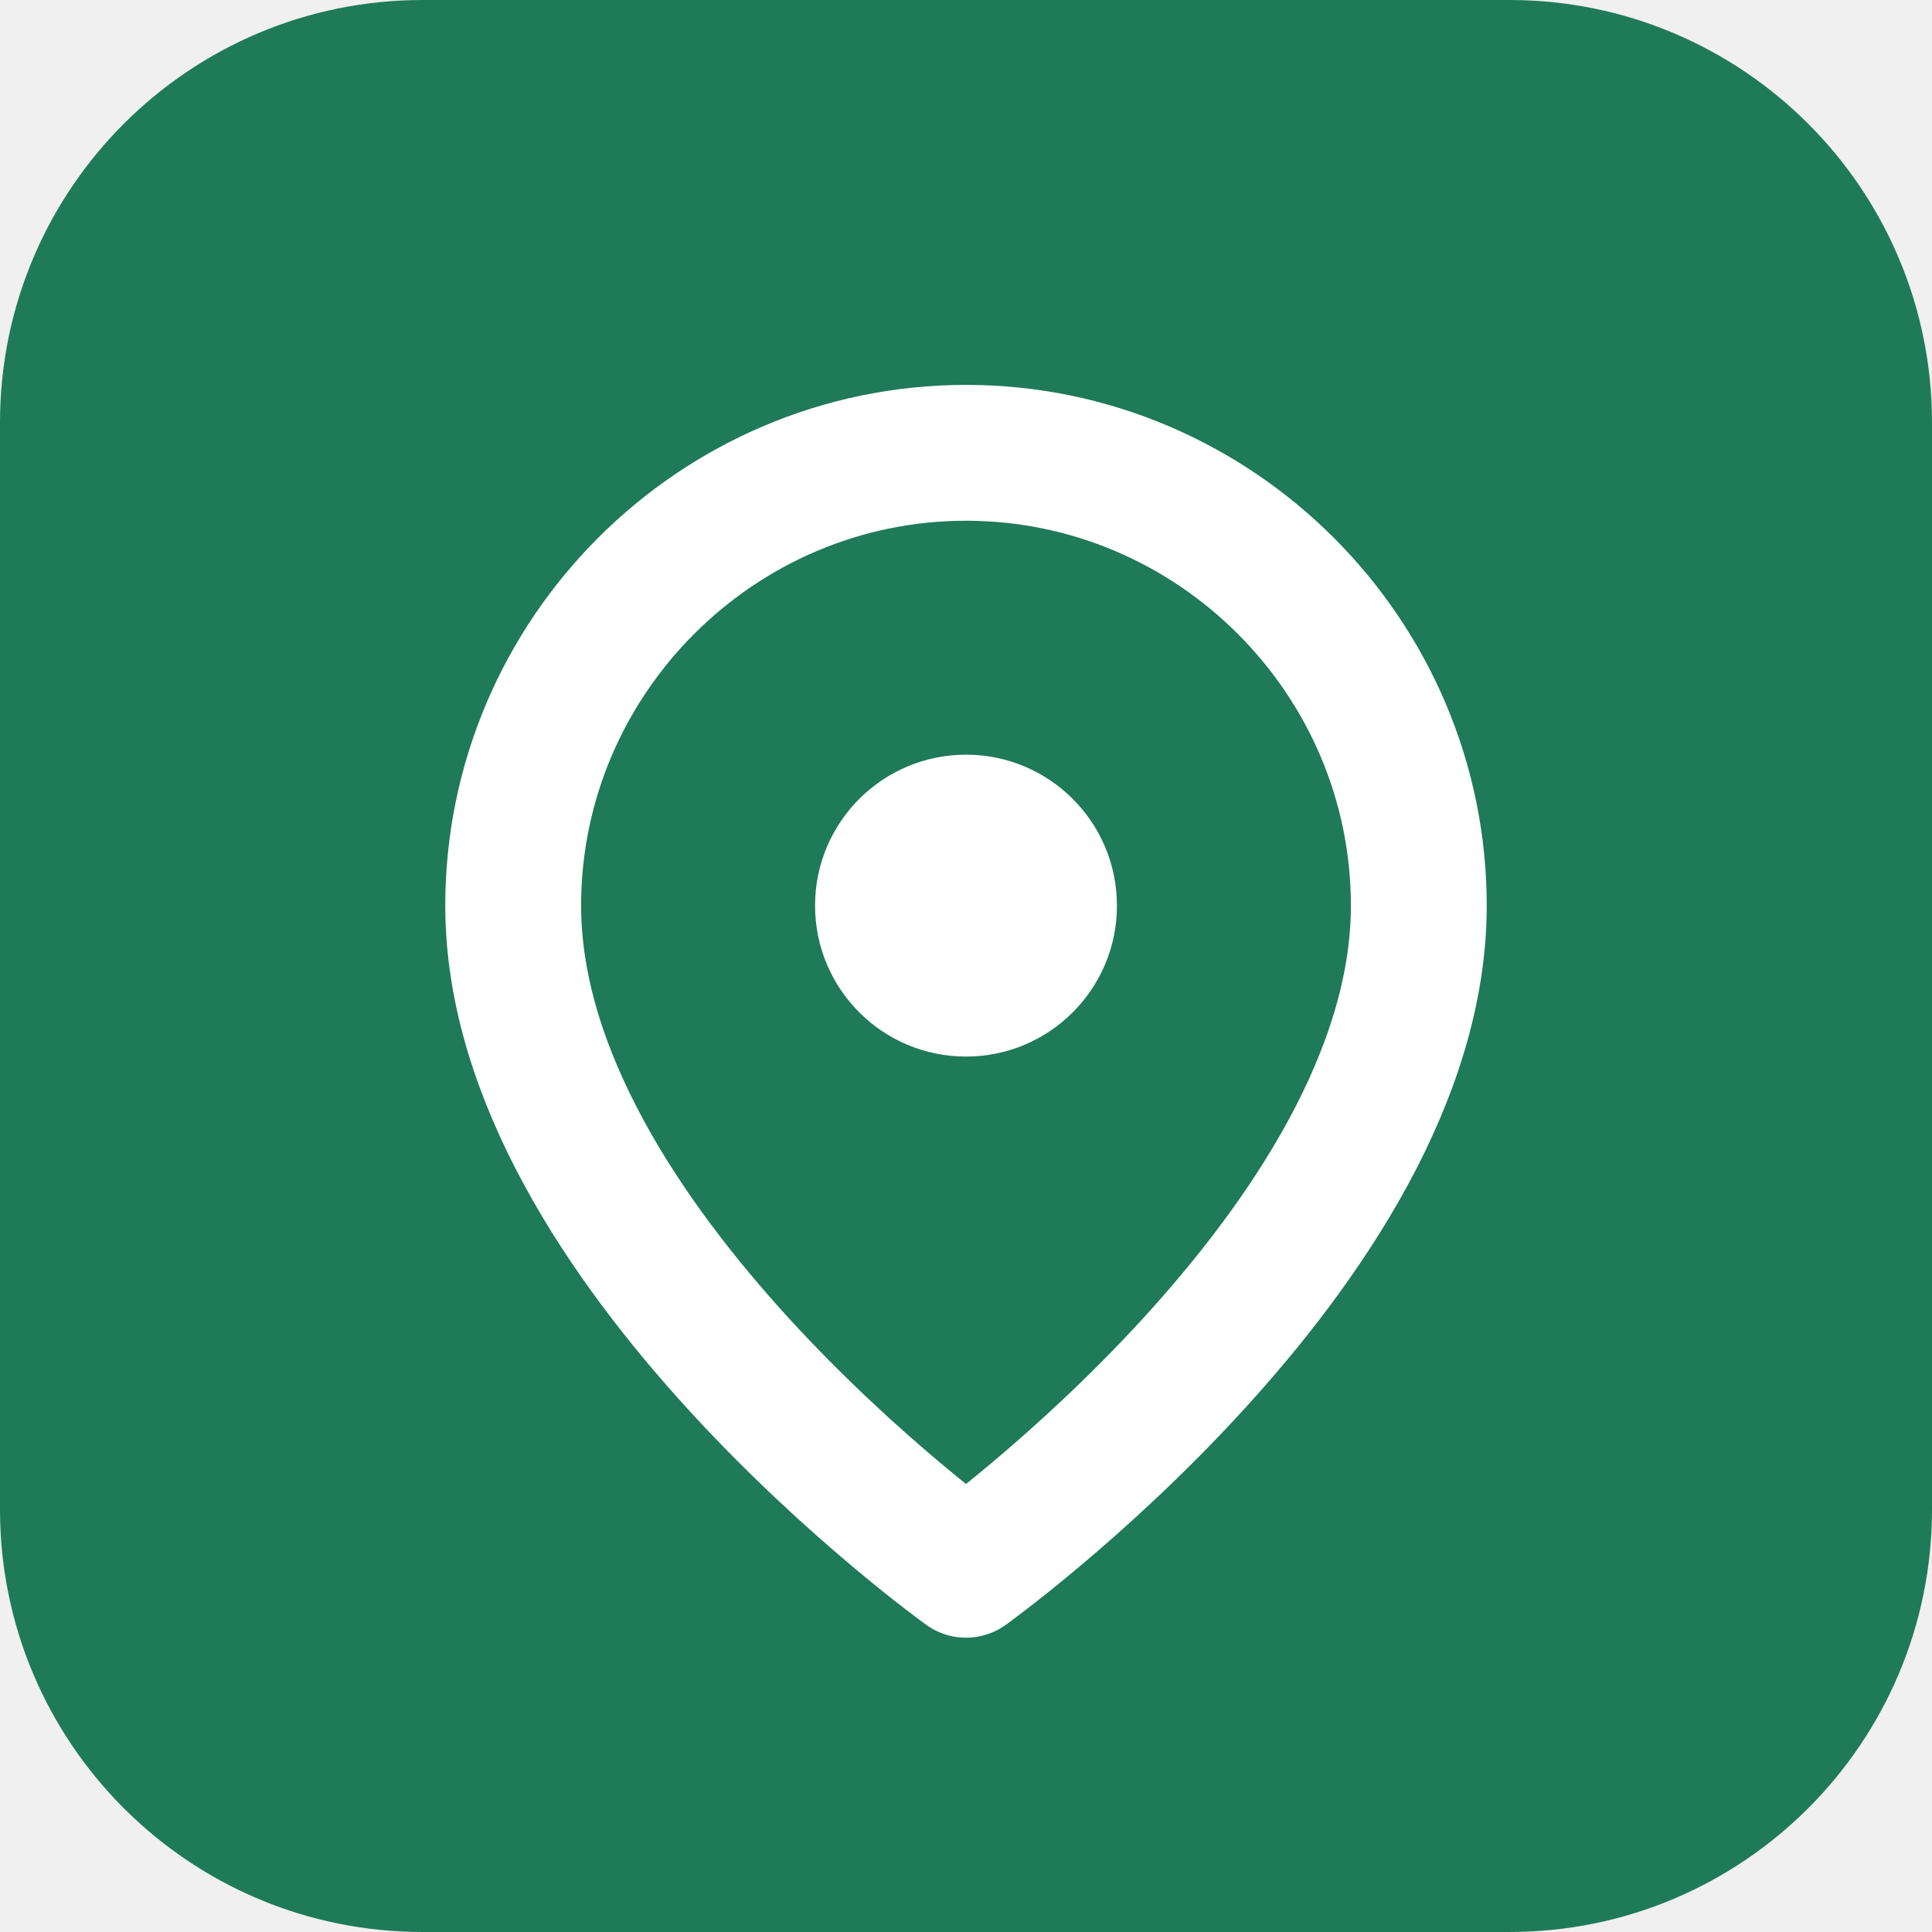
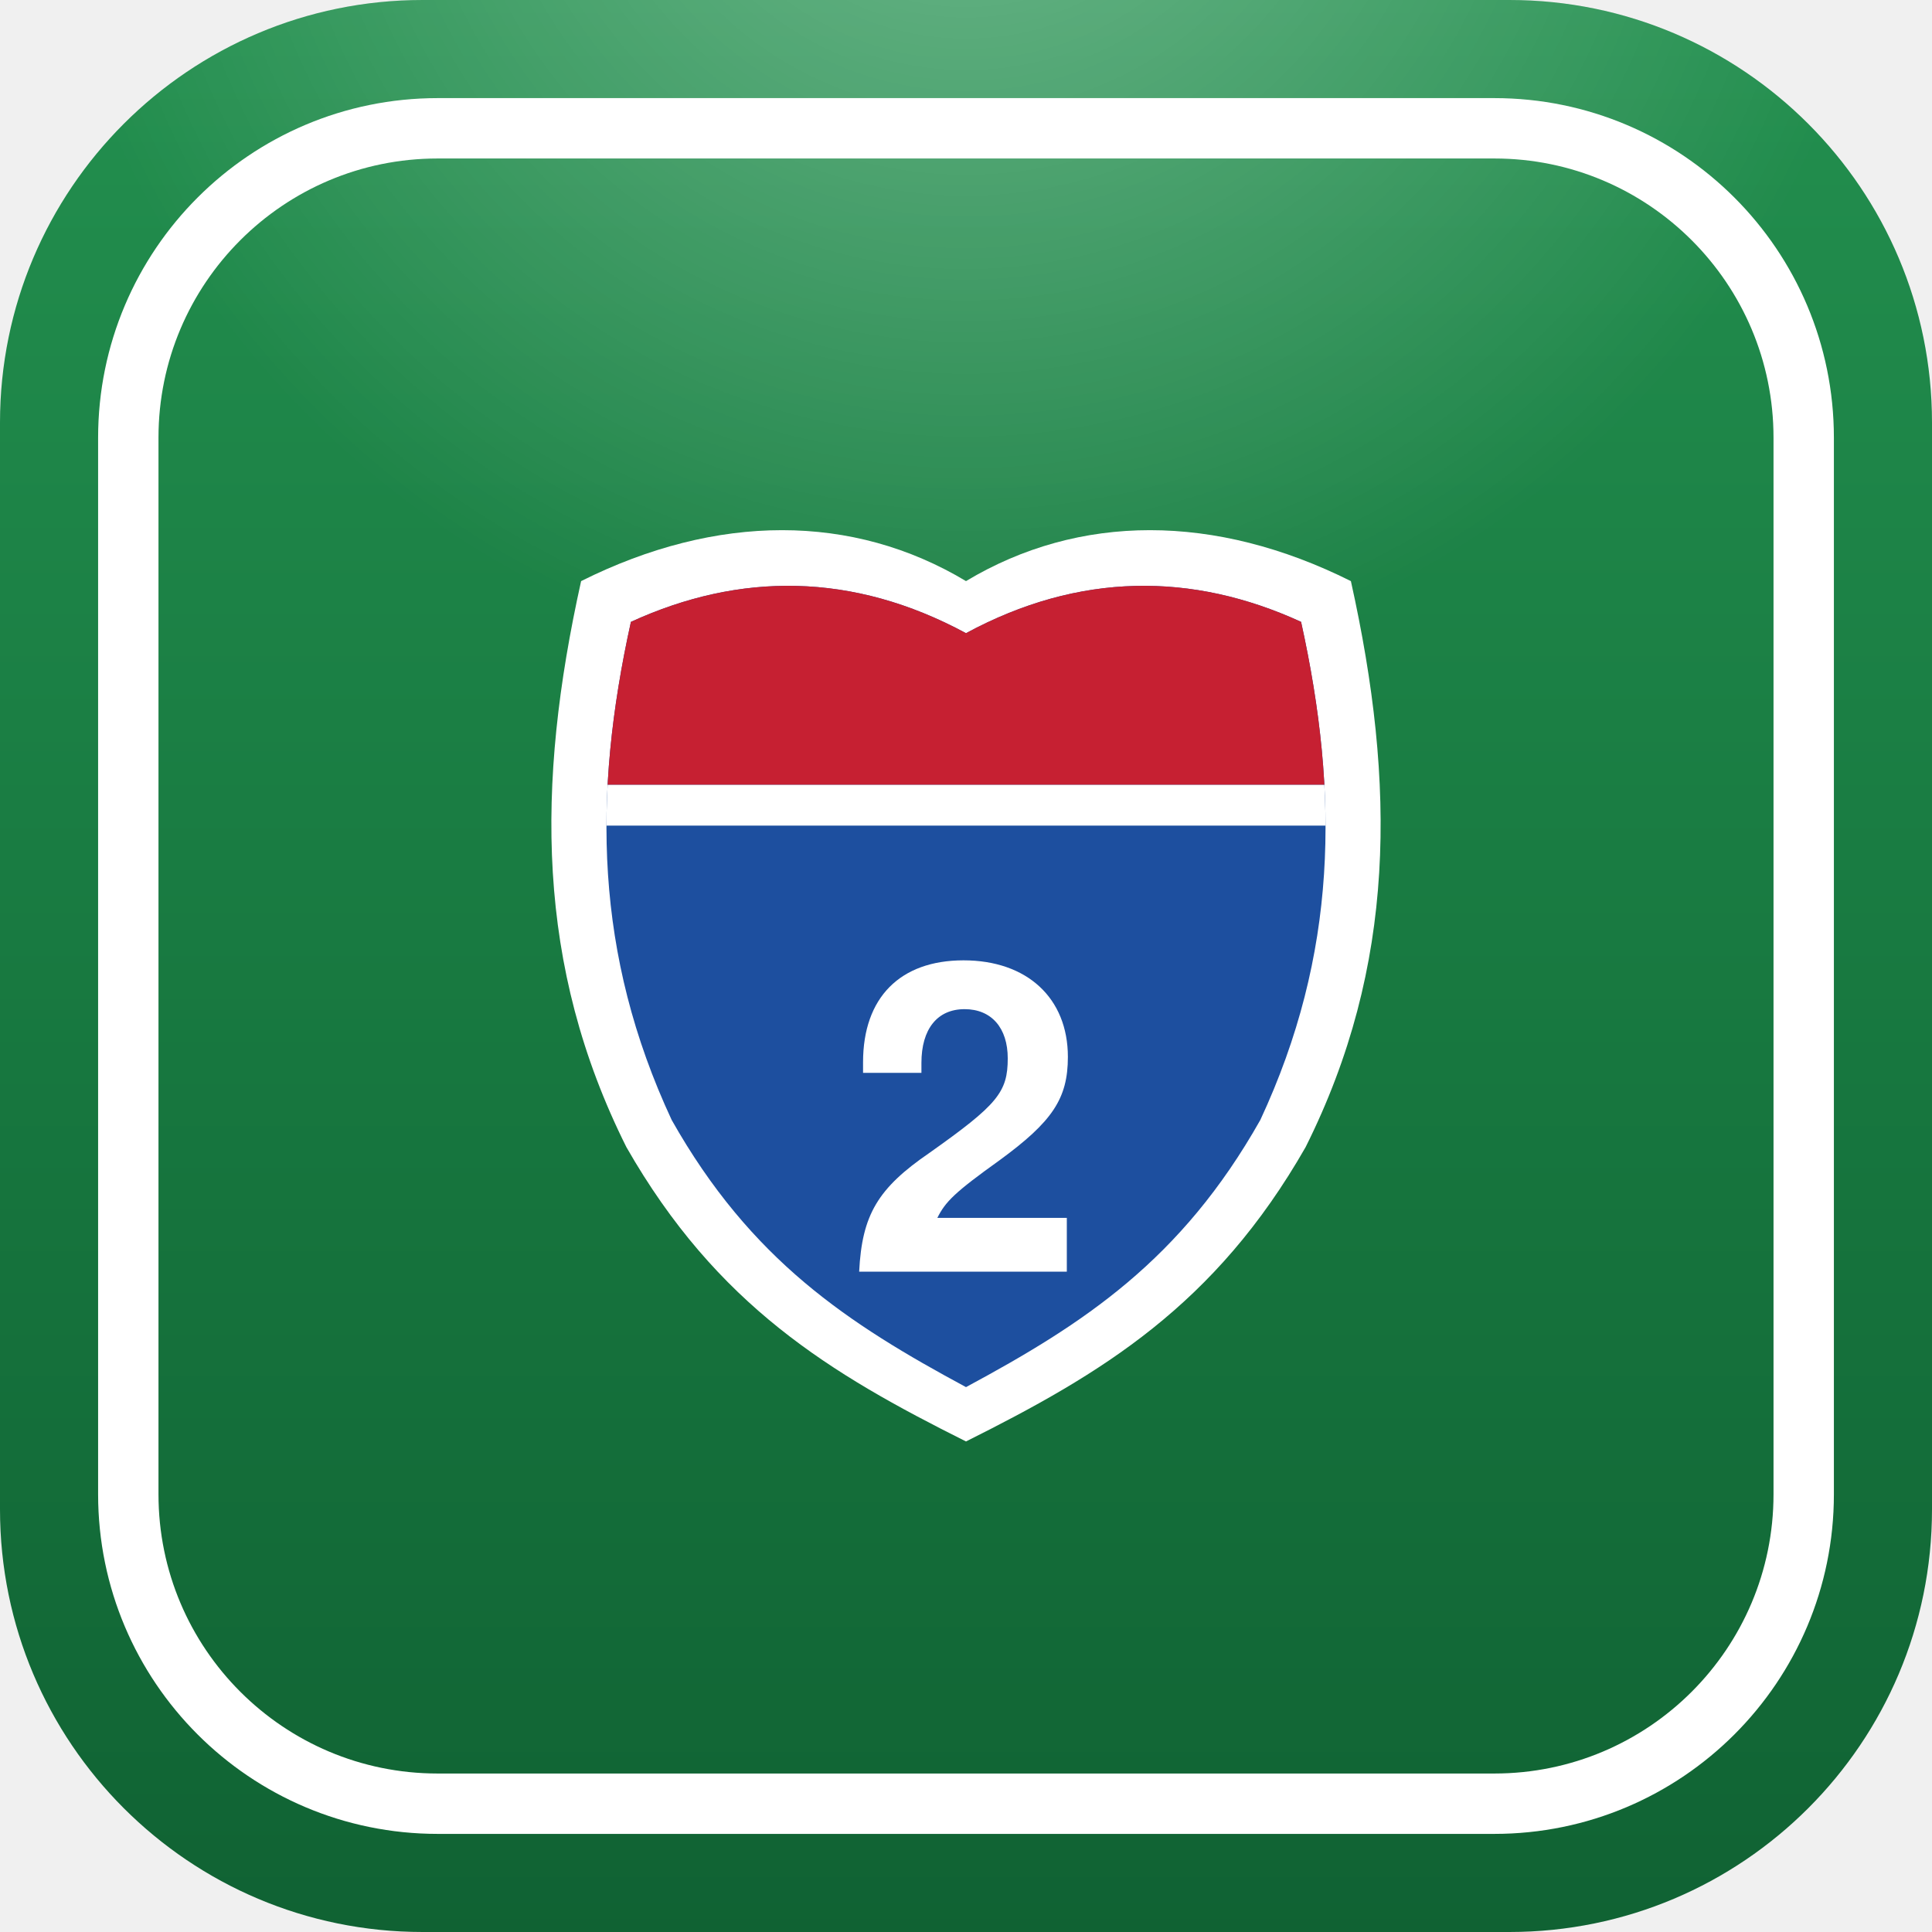
<svg xmlns="http://www.w3.org/2000/svg" viewBox="0 0 512 512">
-   <rect width="512" height="512" rx="112" fill="#1f7a5a" />
-   <path d="M256 120c-66 0-120 54-120 120 0 90 120 176 120 176s120-86 120-176c0-66-54-120-120-120z" fill="none" stroke="#fff" stroke-width="36" stroke-linejoin="round" />
-   <circle cx="256" cy="240" r="40" fill="#fff" />
+   <defs>
+     <linearGradient id="sign" x1="0" y1="0" x2="0" y2="1">
+       <stop offset="0" stop-color="#23904f" />
+       <stop offset="0.55" stop-color="#17773f" />
+       <stop offset="1" stop-color="#106233" />
+     </linearGradient>
+     <radialGradient id="gloss" cx="0.5" cy="-0.12" r="0.8">
+       <stop offset="0" stop-color="#fff" stop-opacity="0.35" />
+       <stop offset="0.6" stop-color="#fff" stop-opacity="0" />
+     </radialGradient>
+     <clipPath id="body">
+       <path d="M5.2 6.8C10 4.6 15 4.6 20 7.3C25 4.6 30 4.6 34.8 6.8C36.5 14.5 36.4 21.5 33 28.8C29.5 35 25.2 37.8 20 40.6C14.8 37.8 10.5 35 7 28.8C3.6 21.5 3.5 14.5 5.2 6.8Z" />
+     </clipPath>
+   </defs>
+   <rect width="512" height="512" rx="112" fill="url(#sign)" />
+   <rect width="512" height="512" rx="112" fill="url(#gloss)" />
+   <rect x="34" y="34" width="444" height="444" rx="82" fill="none" stroke="#fff" stroke-width="16" />
+   <g transform="translate(136 124) scale(6)">
+     <path d="M3 5C9 2 15 2 20 5C25 2 31 2 37 5C39 14 39 22 35 30C31 37 26 40 20 43C14 40 9 37 5 30C1 22 1 14 3 5Z" fill="#fff" />
+     <g clip-path="url(#body)">
+       <rect width="40" height="44" fill="#1d4f9f" />
+       <rect width="40" height="14" fill="#c62032" />
+       <rect y="14" width="40" height="1.8" fill="#fff" />
+     </g>
+     <text x="20" y="35.5" text-anchor="middle" font-size="19" font-weight="800" fill="#fff" font-family="Overpass, Helvetica, Arial, sans-serif">2</text>
+   </g>
</svg>
